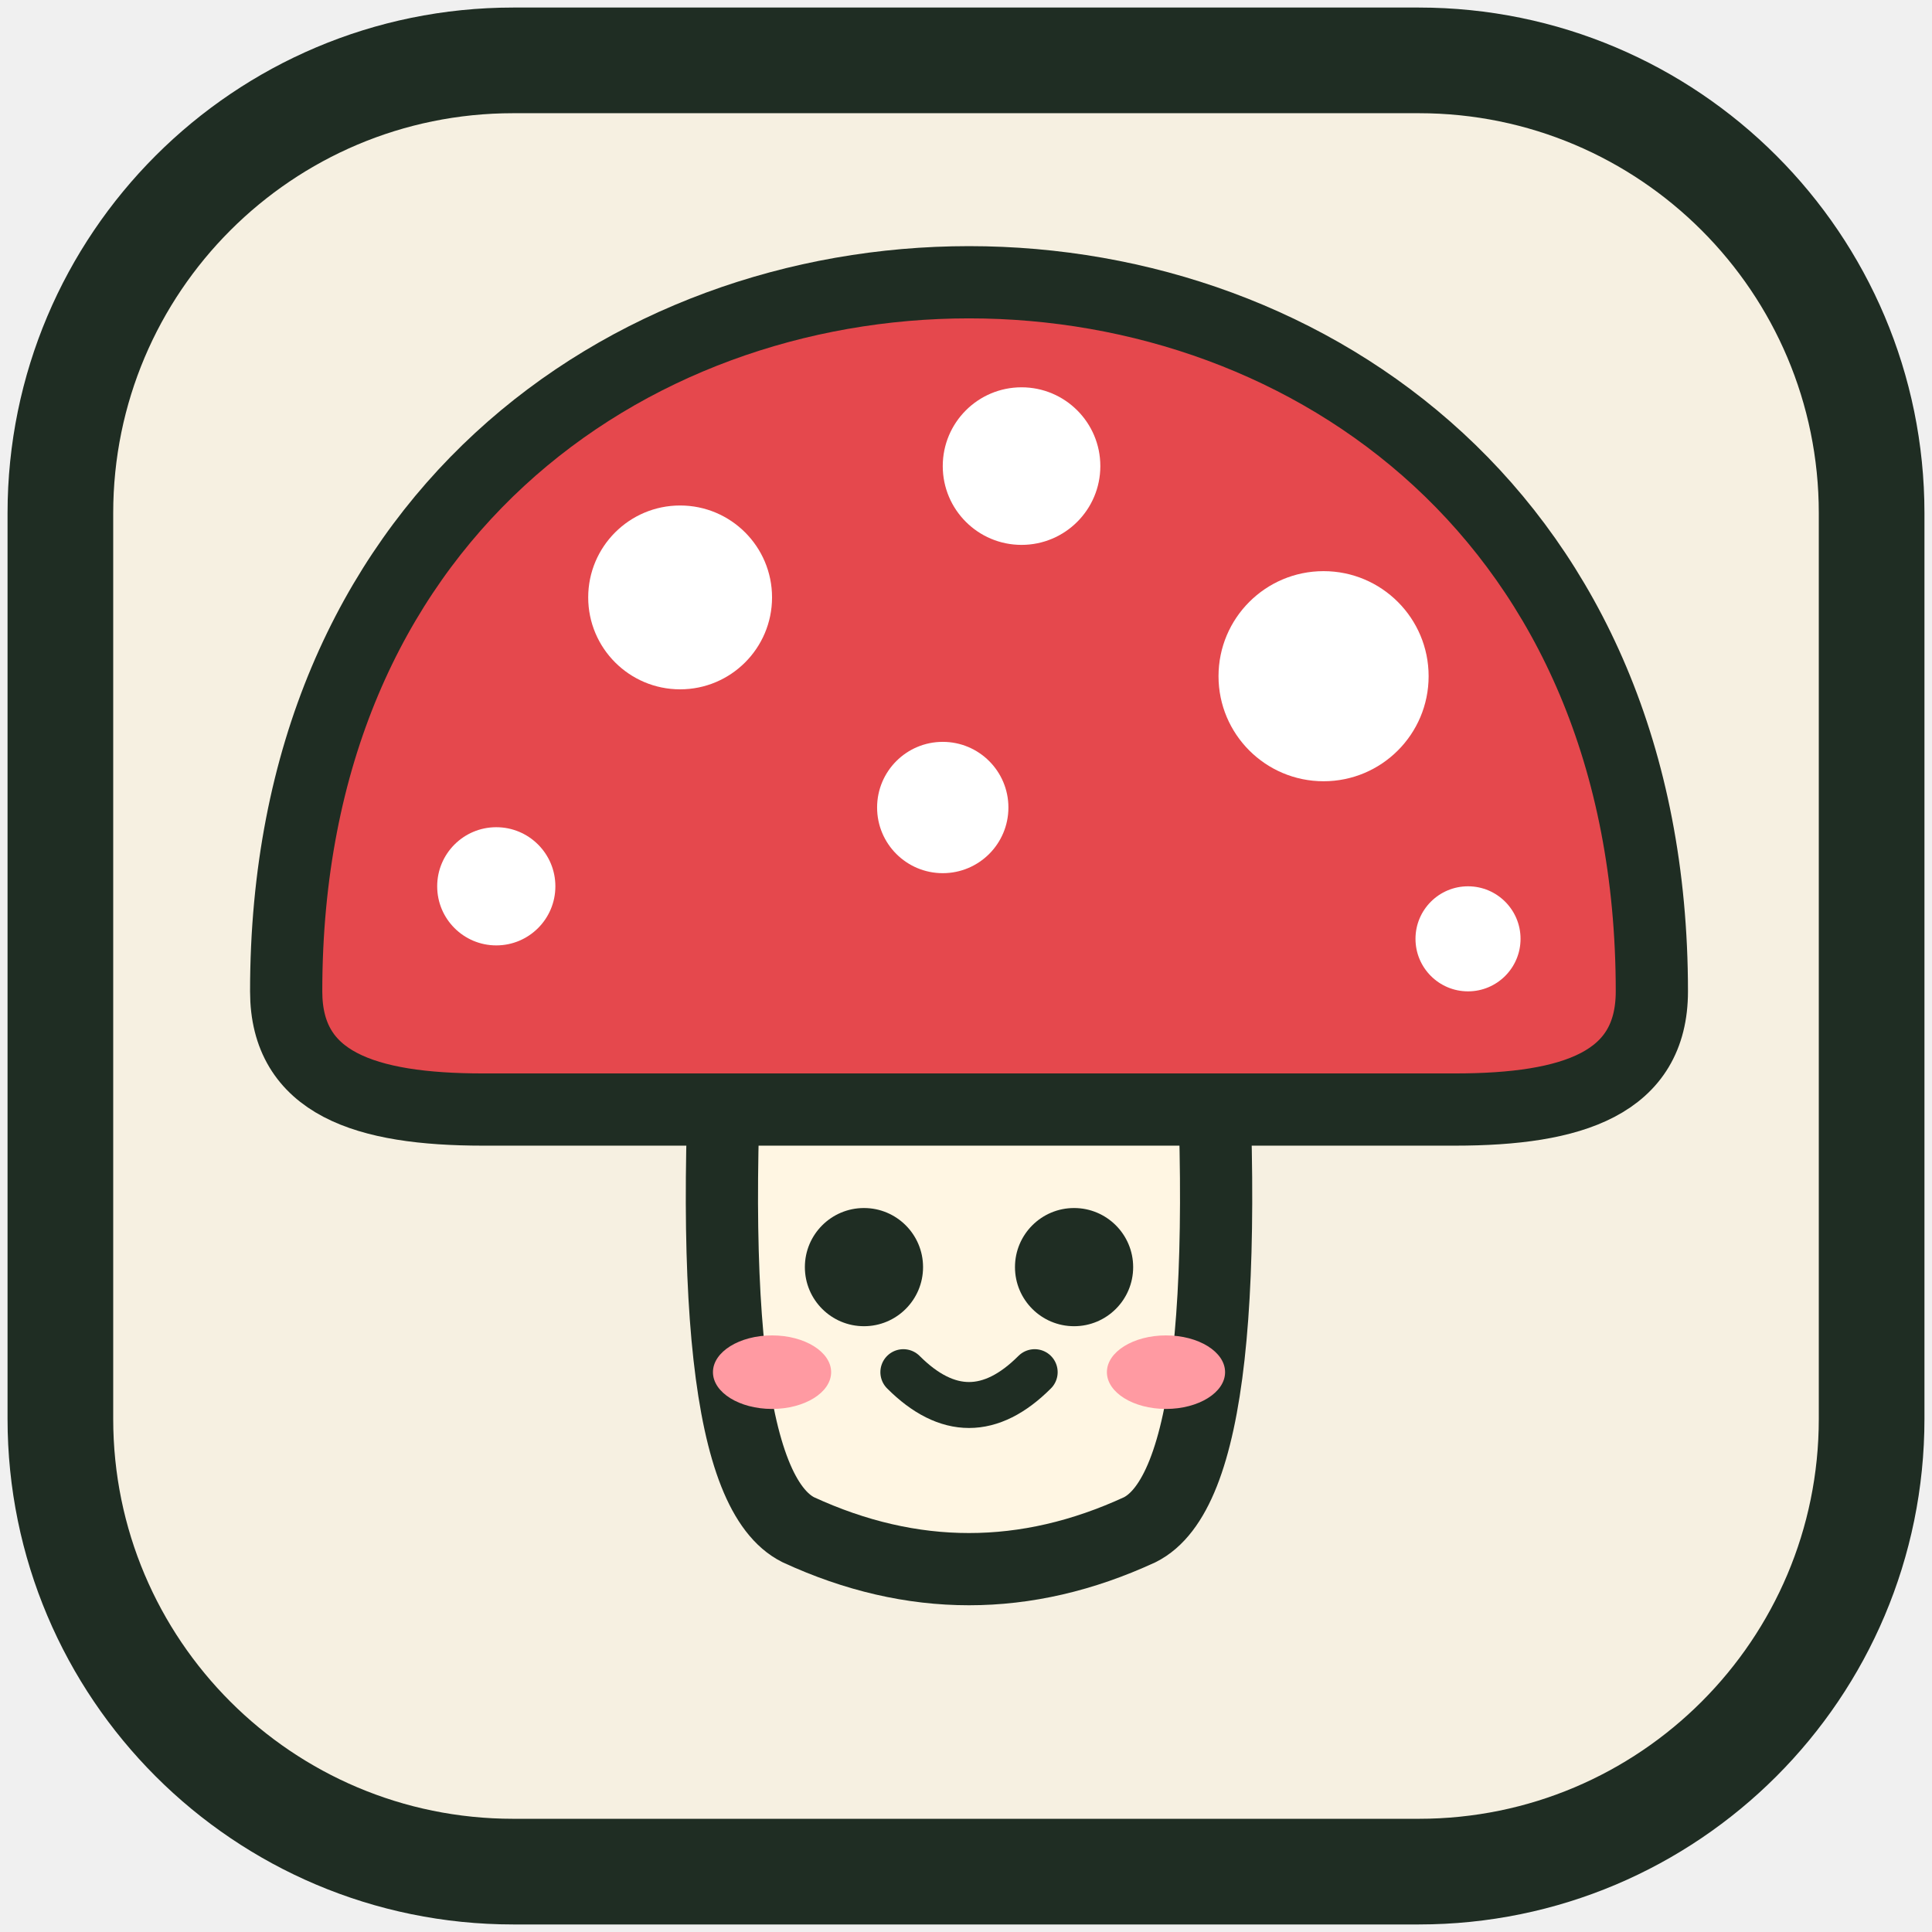
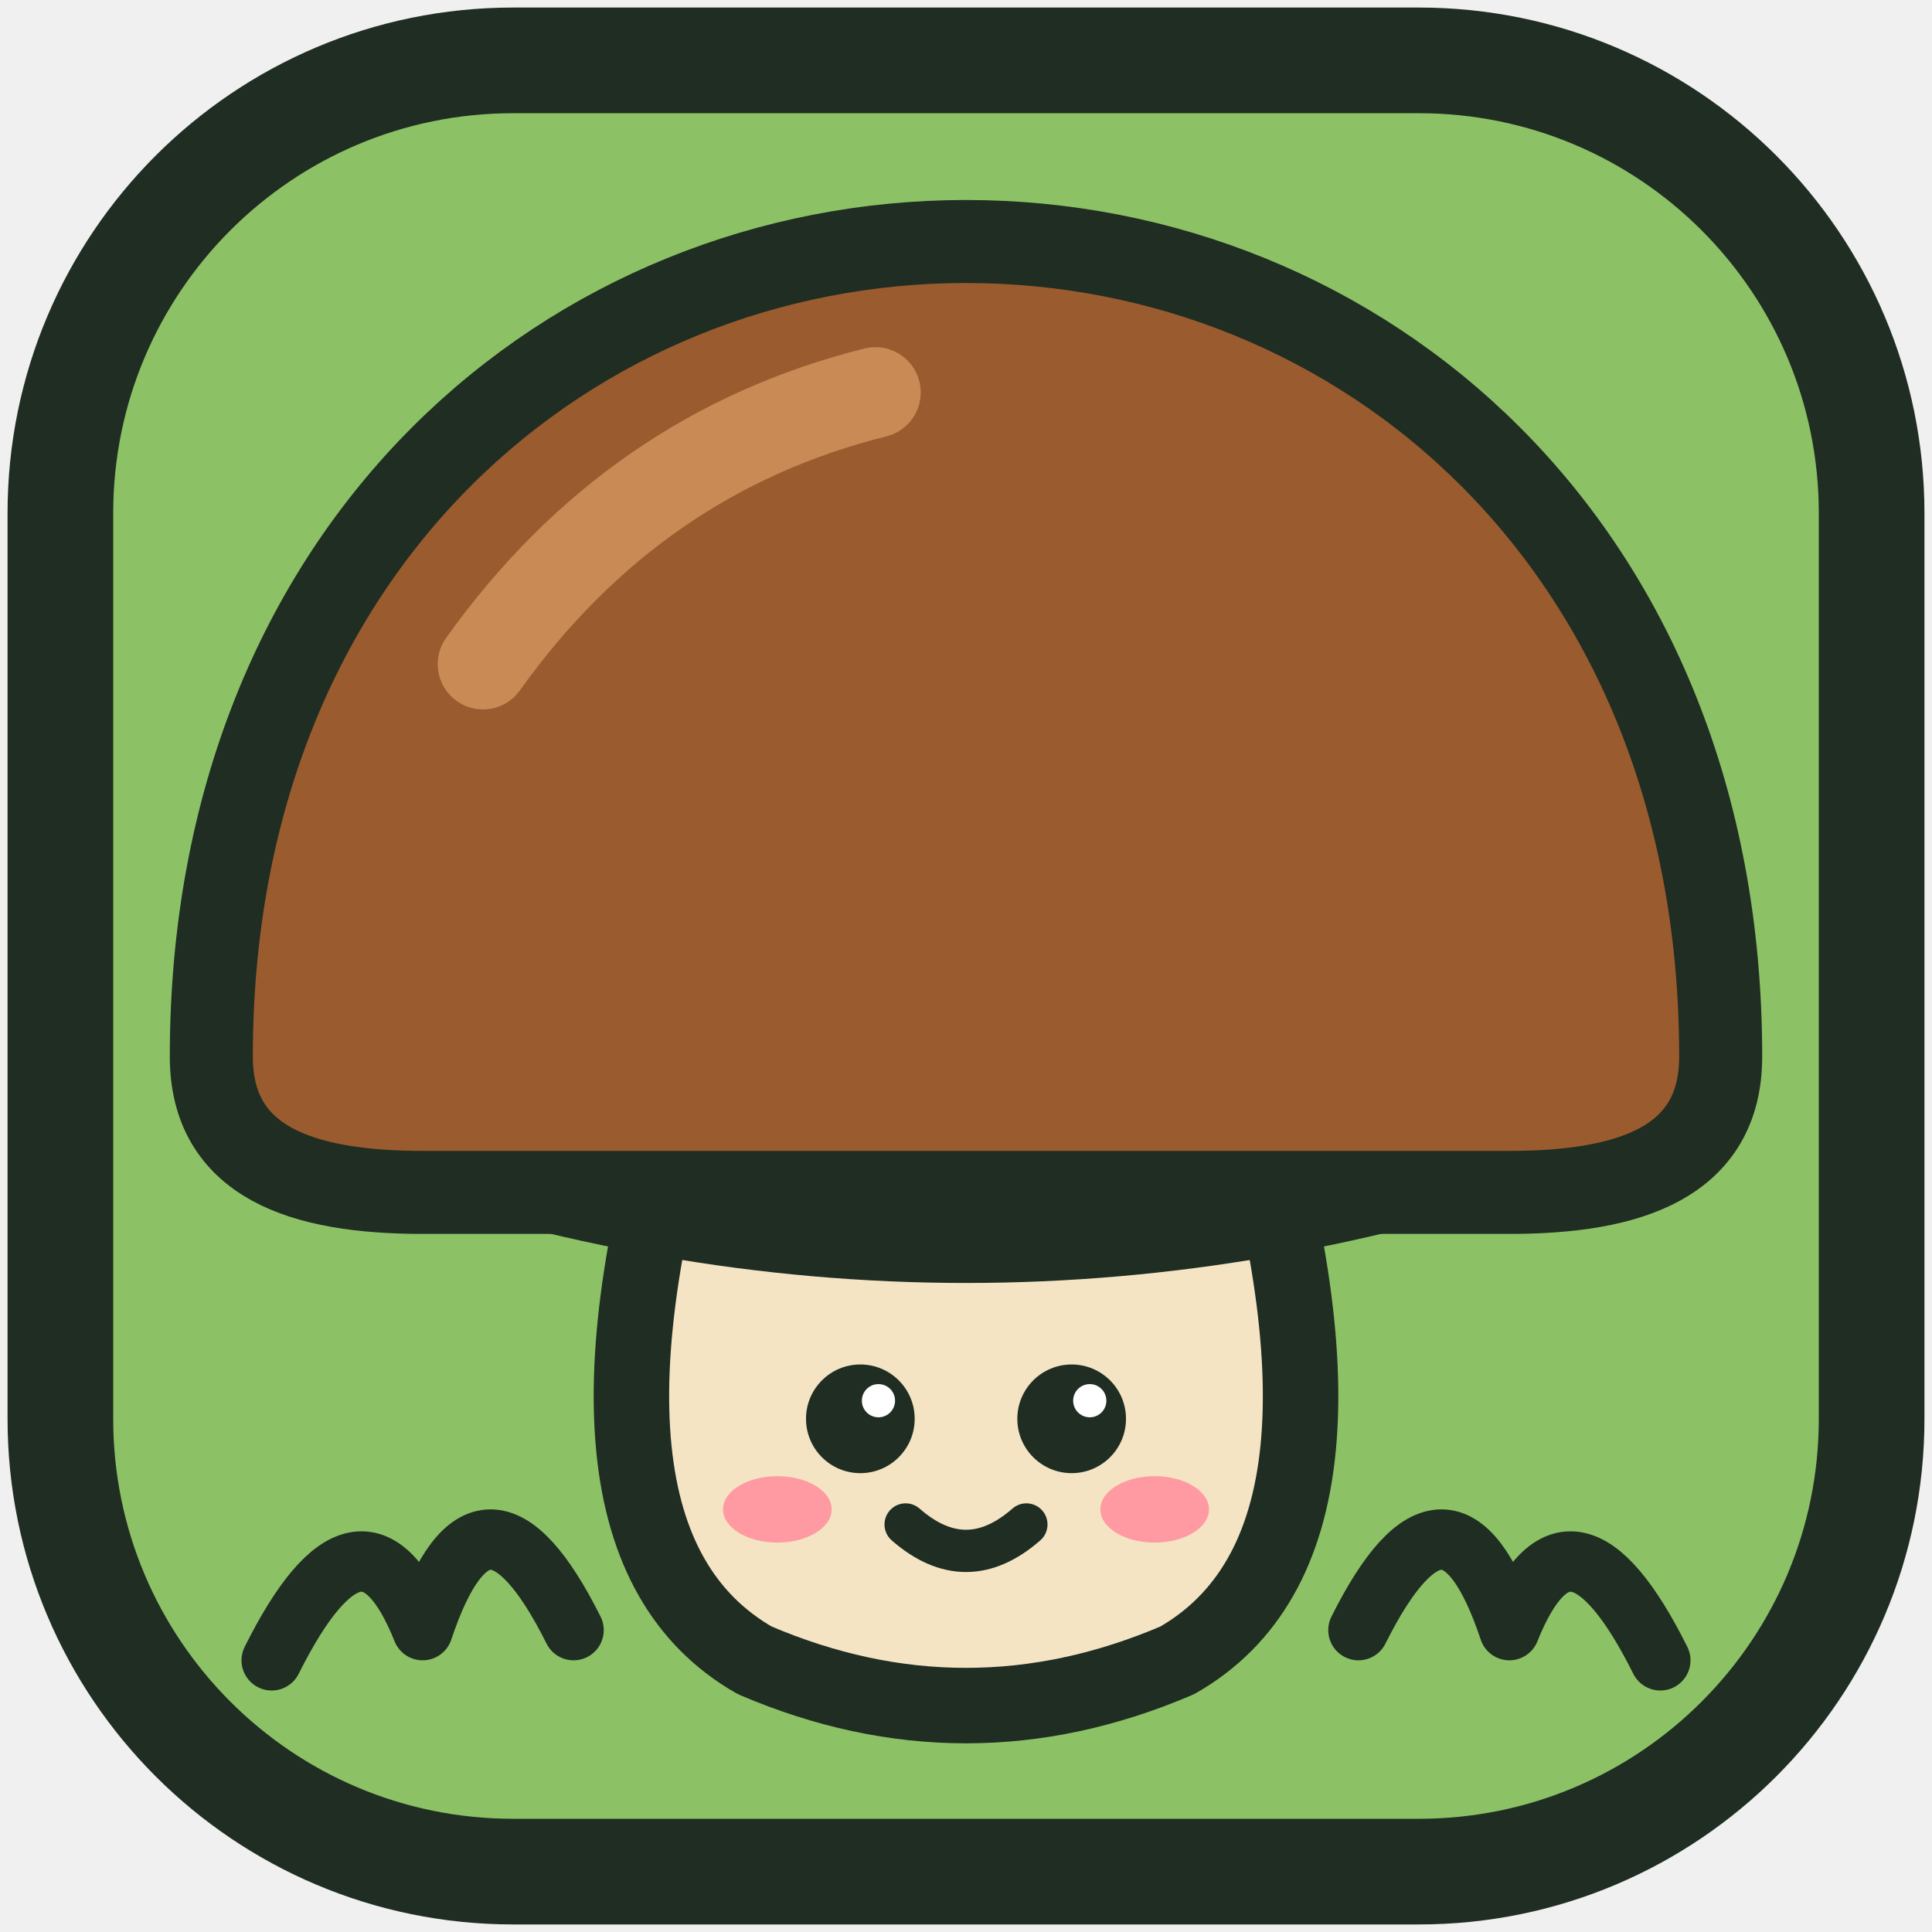
<svg xmlns="http://www.w3.org/2000/svg" viewBox="0 0 128 128">
-   <rect x="4" y="4" width="120" height="120" rx="30" fill="#f6f0e1" stroke="#1f2d23" stroke-width="7" />
-   <g transform="translate(12 10) scale(0.87)">
-     <path d="M42 60 Q39 101 47 105 Q60 111 73 105 Q81 101 78 60Z" fill="#fff6e3" stroke="#1f2d23" stroke-width="5.5" stroke-linejoin="round" />
-     <path d="M8 64 C8 28 34 10 60 10 C86 10 112 28 112 64 C112 71 106 73 97 73 L23 73 C14 73 8 71 8 64Z" fill="#e5484d" stroke="#1f2d23" stroke-width="5.5" stroke-linejoin="round" />
-     <g fill="#fff">
-       <circle cx="38" cy="34" r="7" />
-       <circle cx="64" cy="24" r="6" />
-       <circle cx="87" cy="40" r="8" />
-       <circle cx="58" cy="50" r="5" />
-       <circle cx="24" cy="56" r="4.5" />
-       <circle cx="98" cy="60" r="4" />
-     </g>
-     <circle cx="52" cy="85" r="4.5" fill="#1f2d23" />
-     <circle cx="68" cy="85" r="4.5" fill="#1f2d23" />
-     <path d="M55 93 Q60 98 65 93" fill="none" stroke="#1f2d23" stroke-width="3.5" stroke-linecap="round" />
-     <ellipse cx="45" cy="93" rx="4.5" ry="2.8" fill="#ff9aa2" />
-     <ellipse cx="75" cy="93" rx="4.5" ry="2.8" fill="#ff9aa2" />
-   </g>
+   <rect x="4" y="4" width="120" height="120" rx="30" fill="#8cc265" stroke="#1f2d23" stroke-width="7" stroke-linejoin="round" />
+   <path d="M18 110 Q24 98 28 108 Q32 96 38 108 M90 108 Q96 96 100 108 Q104 98 110 110" fill="none" stroke="#1f2d23" stroke-width="4" stroke-linecap="round" stroke-linejoin="round" />
+   <path d="M46 70 Q36 102 50 110 Q64 116 78 110 Q92 102 82 70Z" fill="#f4e4c4" stroke="#1f2d23" stroke-width="5" stroke-linejoin="round" />
+   <path d="M24 76 Q64 90 104 76 L100 70 L28 70Z" fill="#ecd592" stroke="#1f2d23" stroke-width="4" stroke-linejoin="round" />
+   <path d="M14 70 C14 36 38 16 64 16 C90 16 114 36 114 70 C114 77 108 79 100 79 L28 79 C20 79 14 77 14 70Z" fill="#9a5b2e" stroke="#1f2d23" stroke-width="5.5" stroke-linejoin="round" />
+   <path d="M32 44 Q42 30 58 26" fill="none" stroke="#c98a55" stroke-width="6" stroke-linecap="round" />
+   <circle cx="57" cy="94" r="3.6" fill="#1f2d23" />
+   <circle cx="71" cy="94" r="3.6" fill="#1f2d23" />
+   <circle cx="58.2" cy="92.8" r="1.1" fill="#fff" />
+   <circle cx="72.2" cy="92.8" r="1.1" fill="#fff" />
+   <path d="M60 101 Q64 104.5 68 101" fill="none" stroke="#1f2d23" stroke-width="2.8" stroke-linecap="round" />
+   <ellipse cx="51.5" cy="100" rx="3.6" ry="2.2" fill="#ff9aa2" />
+   <ellipse cx="76.5" cy="100" rx="3.6" ry="2.2" fill="#ff9aa2" />
</svg>
